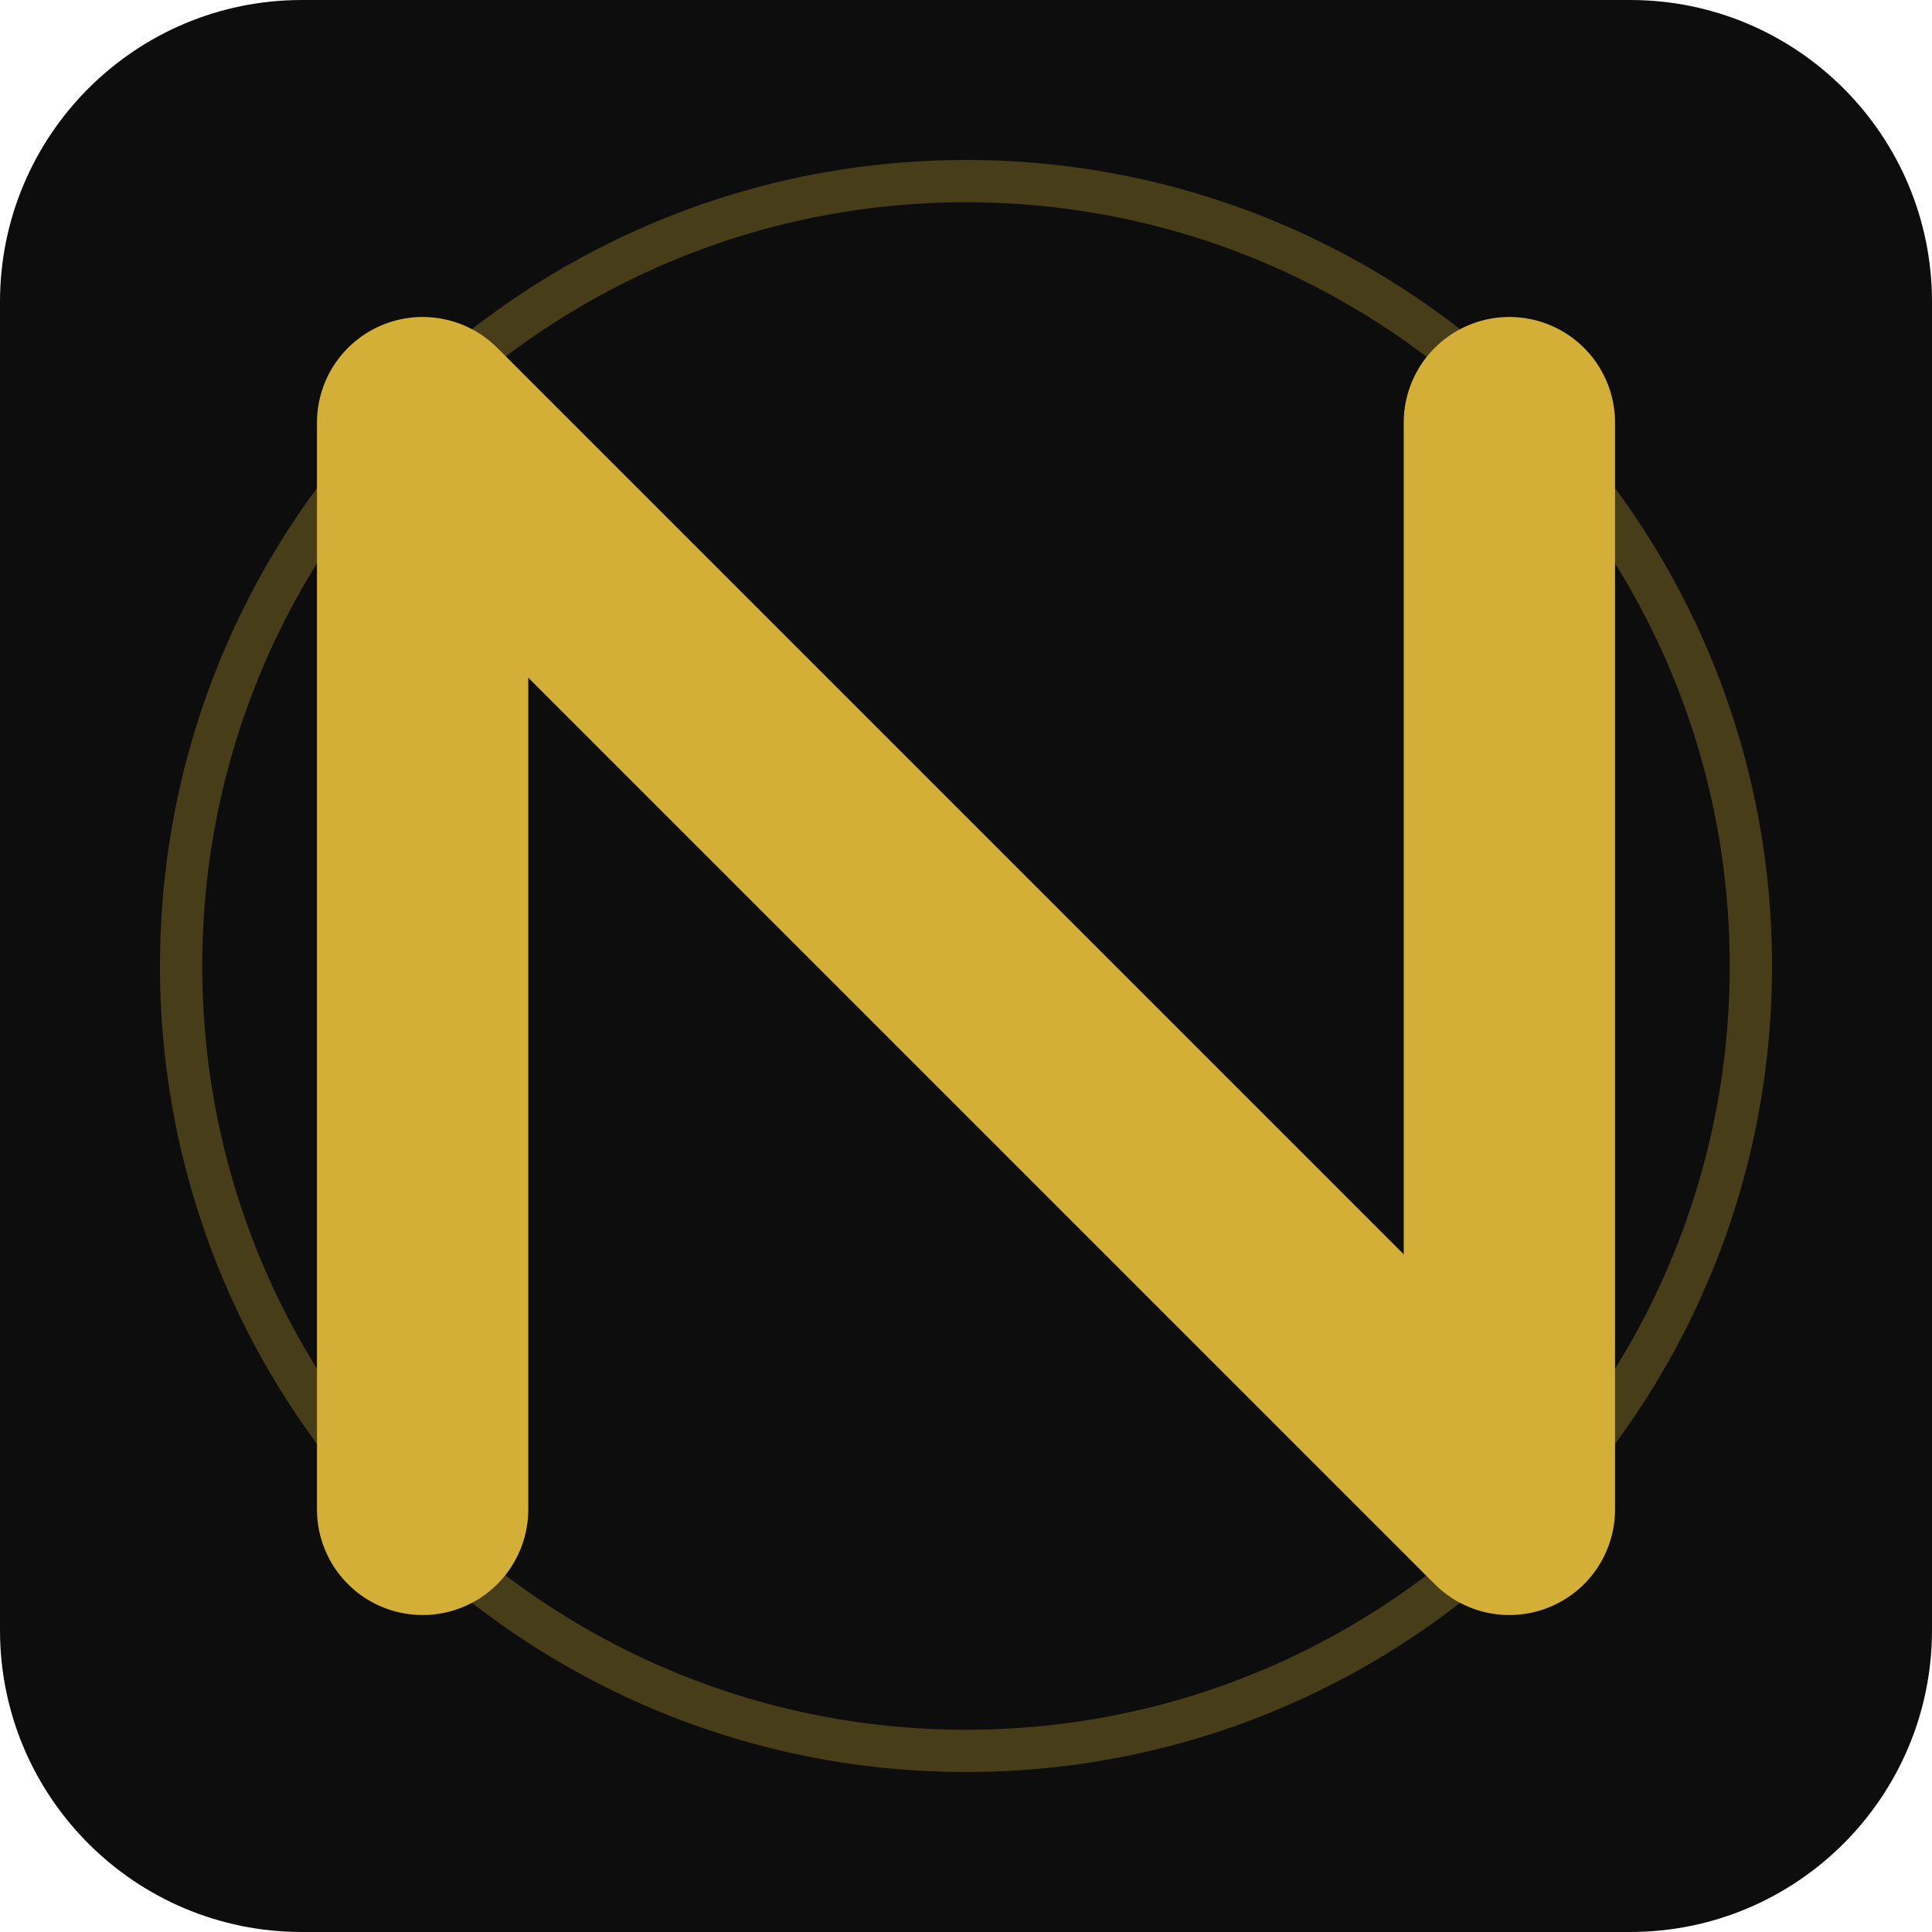
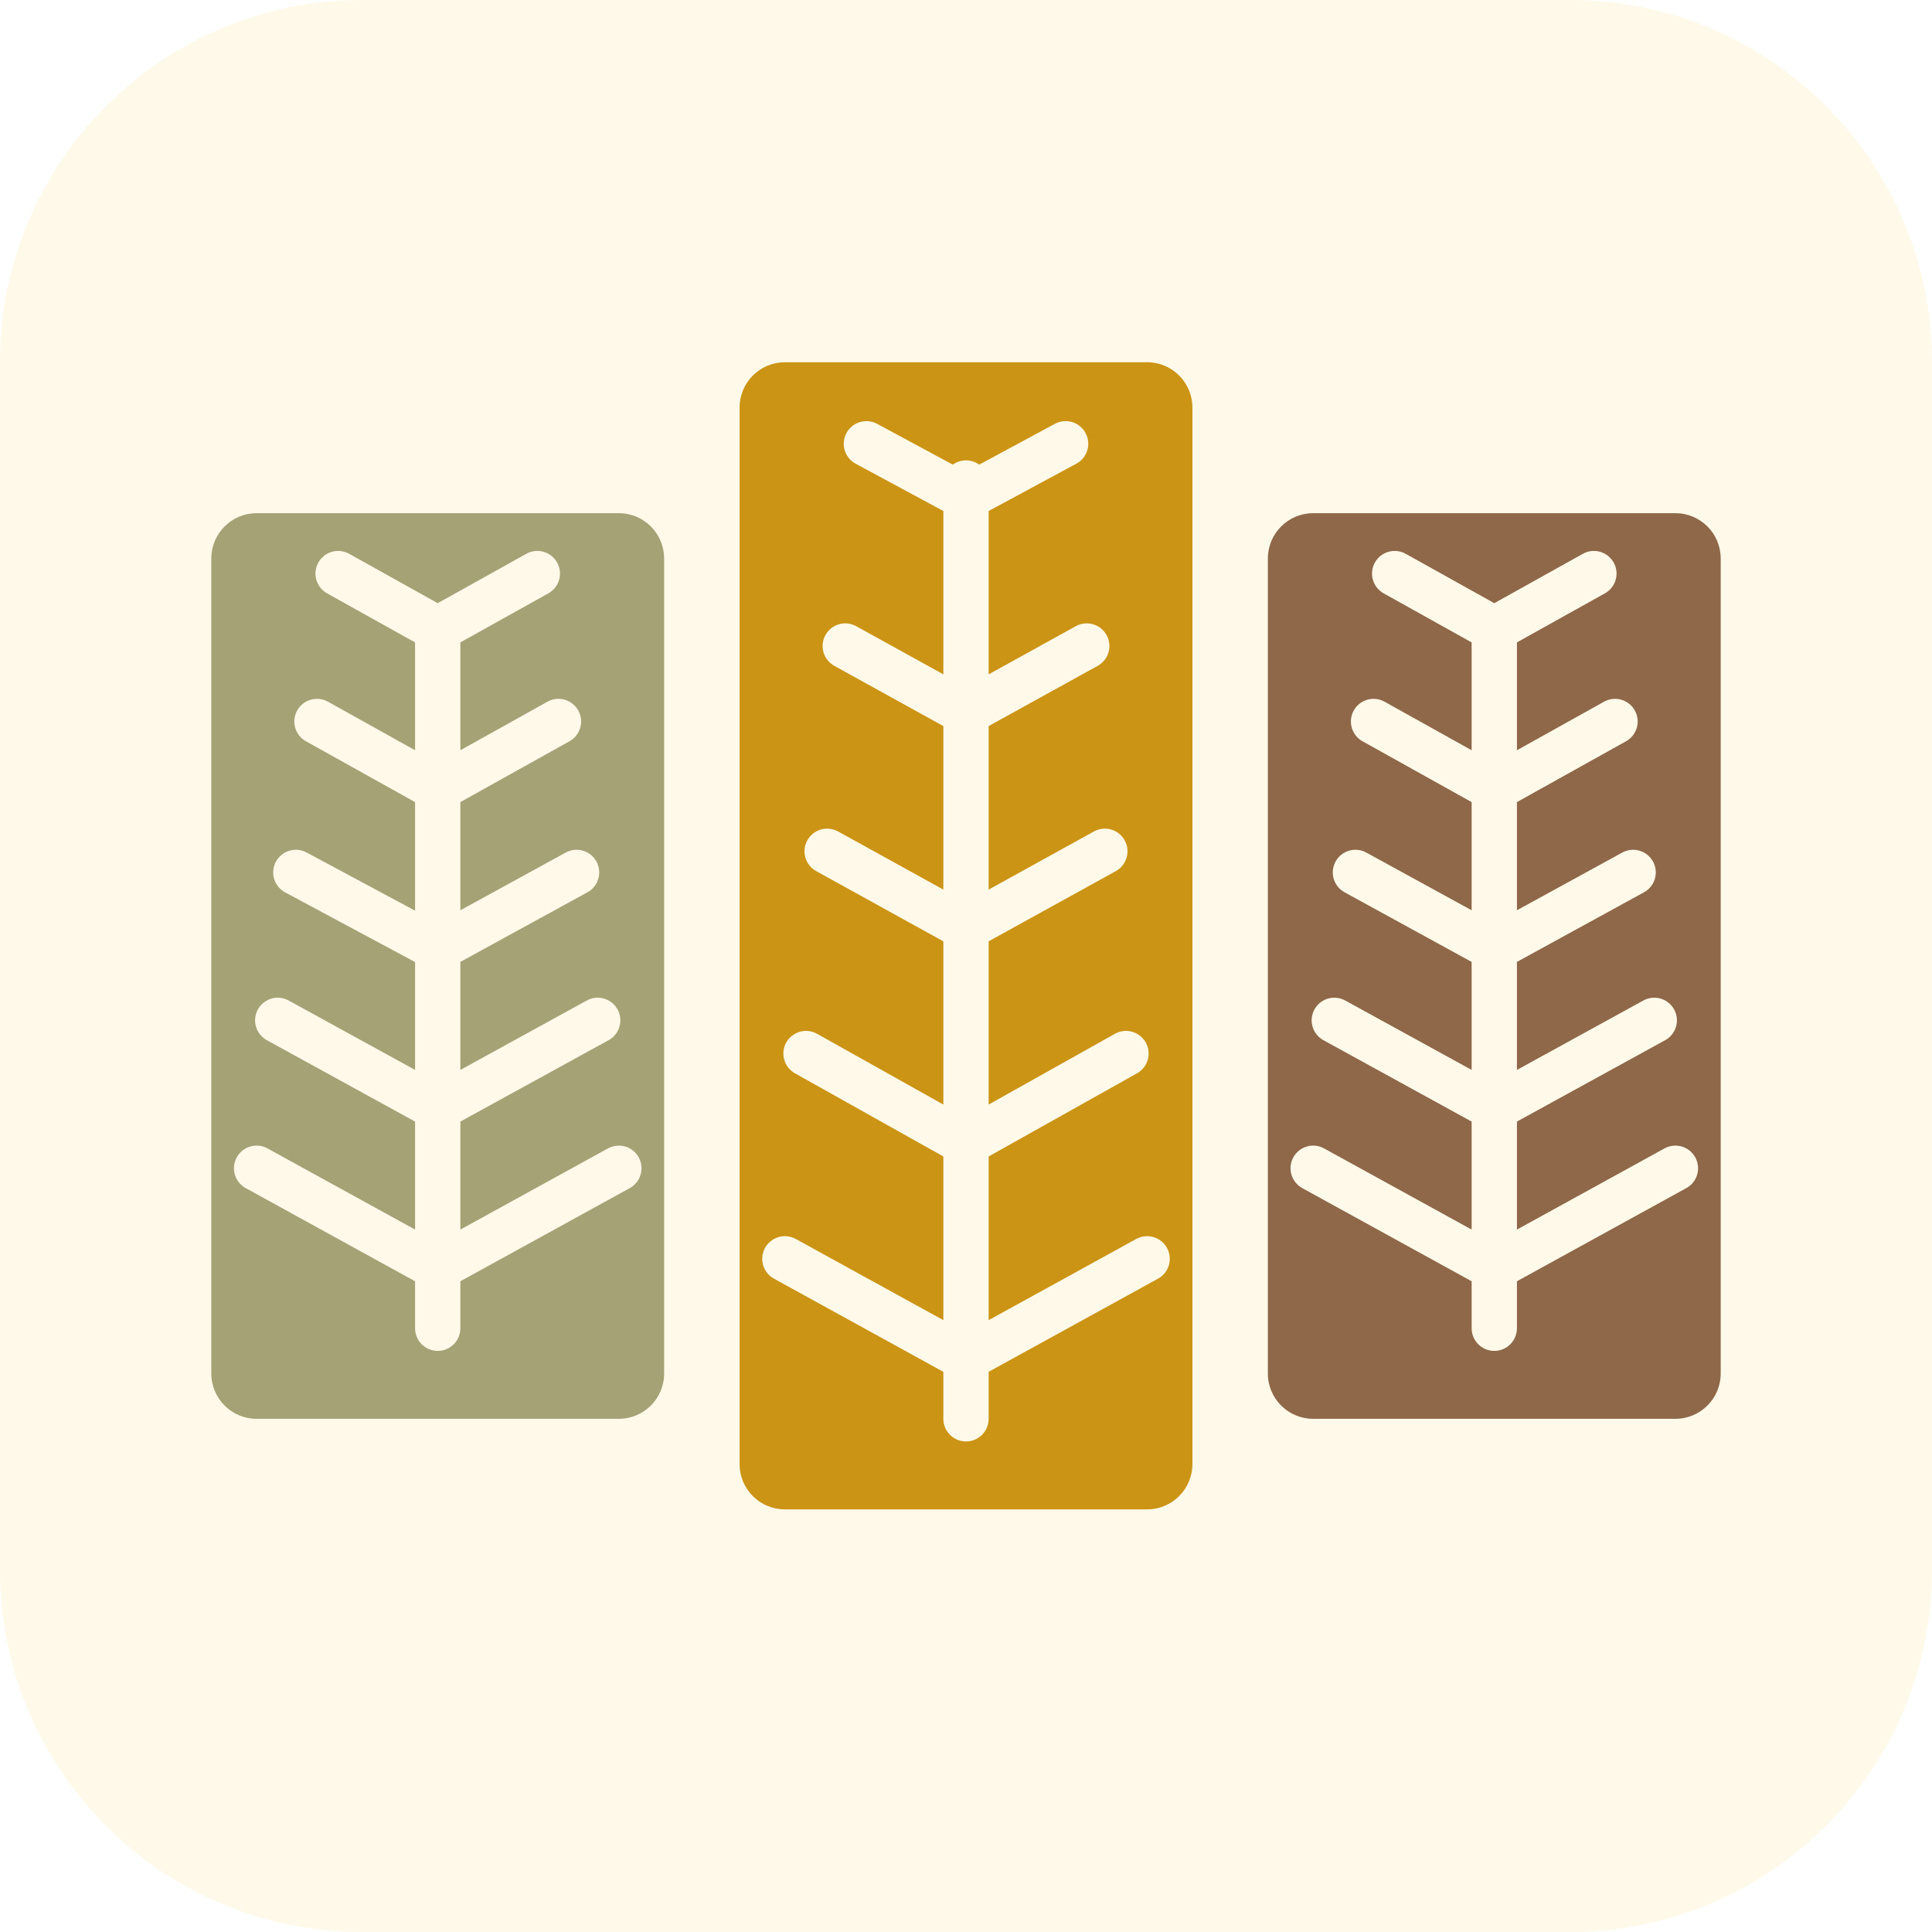
- <svg xmlns="http://www.w3.org/2000/svg" viewBox="0 0 32 32">
-   <rect width="32" height="32" rx="5" fill="#0d0d0d" />
-   <circle cx="16" cy="16" r="13" fill="none" stroke="#D4AF37" stroke-width="0.7" stroke-opacity="0.3" />
-   <path d="M 7,25 L 7,7 L 25,25 L 25,7" fill="none" stroke="#D4AF37" stroke-width="3.5" stroke-linecap="round" stroke-linejoin="round" />
+ <svg xmlns="http://www.w3.org/2000/svg" viewBox="0 0 64 64">
+   <rect width="64" height="64" rx="12" fill="#FFF9E9" />
+   <rect x="7" y="17" width="15" height="30" rx="1.5" fill="#A5A276" />
+   <rect x="24.5" y="12" width="15" height="38" rx="1.5" fill="#CB9415" />
+   <rect x="42" y="17" width="15" height="30" rx="1.5" fill="#8E6849" />
+   <path d="M14.5 44 L14.5 21 M14.5 42 L8.5 38.7 M14.5 42 L20.5 38.7 M14.5 36.71 L9.2 33.8 M14.5 36.71 L19.8 33.8 M14.5 31.42 L9.8 28.9 M14.5 31.42 L19.1 28.9 M14.5 26.13 L10.5 23.9 M14.5 26.13 L18.5 23.9 M14.5 20.84 L11.2 19.0 M14.5 20.84 L17.8 19.0" fill="none" stroke="#FFF9E9" stroke-width="1.5" stroke-linecap="round" />
+   <path d="M32 47 L32 16 M32 45 L26.0 41.7 M32 45 L38.0 41.7 M32 37.87 L26.7 34.9 M32 37.87 L37.3 34.9 M32 30.74 L27.4 28.2 M32 30.74 L36.6 28.2 M32 23.61 L28.0 21.4 M32 23.61 L36.0 21.4 M32 16.48 L28.7 14.7 M32 16.48 L35.3 14.7" fill="none" stroke="#FFF9E9" stroke-width="1.5" stroke-linecap="round" />
+   <path d="M49.5 44 L49.5 21 M49.5 42 L43.5 38.7 M49.5 42 L55.5 38.7 M49.5 36.71 L44.2 33.8 M49.5 36.71 L54.8 33.8 M49.5 31.42 L44.9 28.9 M49.5 31.42 L54.1 28.9 M49.5 26.13 L45.5 23.9 M49.5 26.13 L53.5 23.9 M49.5 20.84 L46.2 19.0 M49.5 20.84 L52.8 19.0" fill="none" stroke="#FFF9E9" stroke-width="1.5" stroke-linecap="round" />
</svg>
